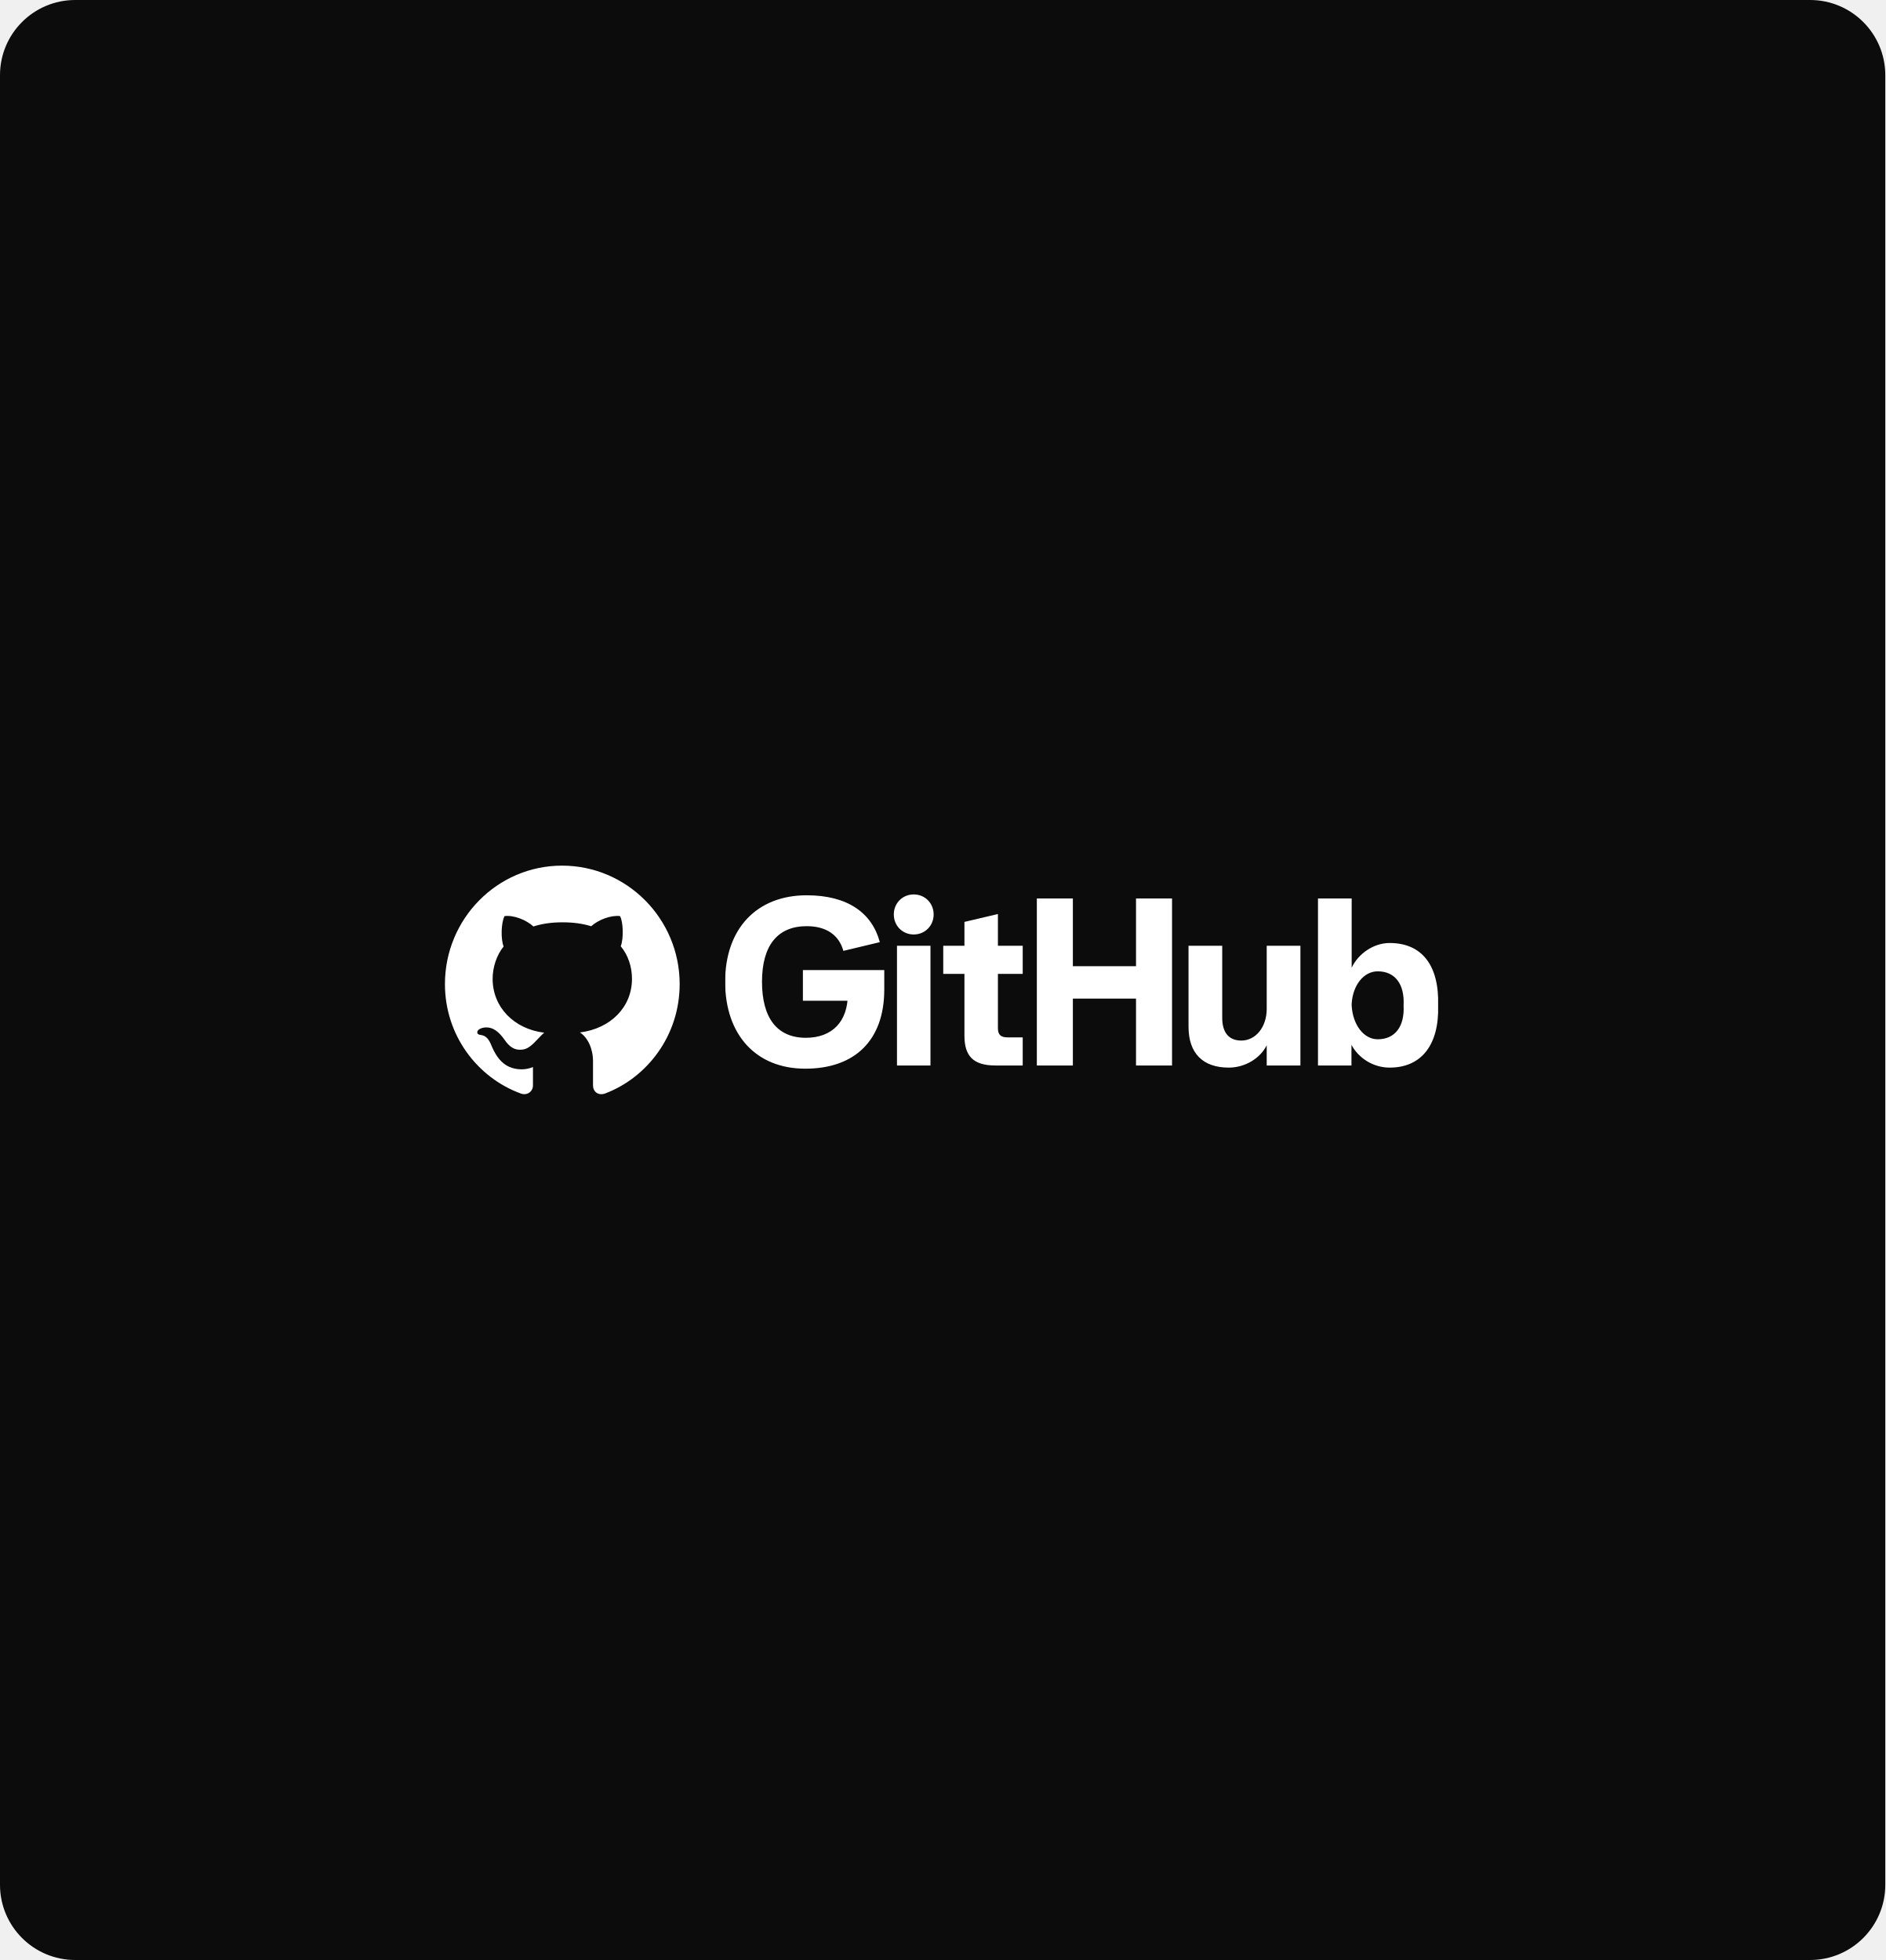
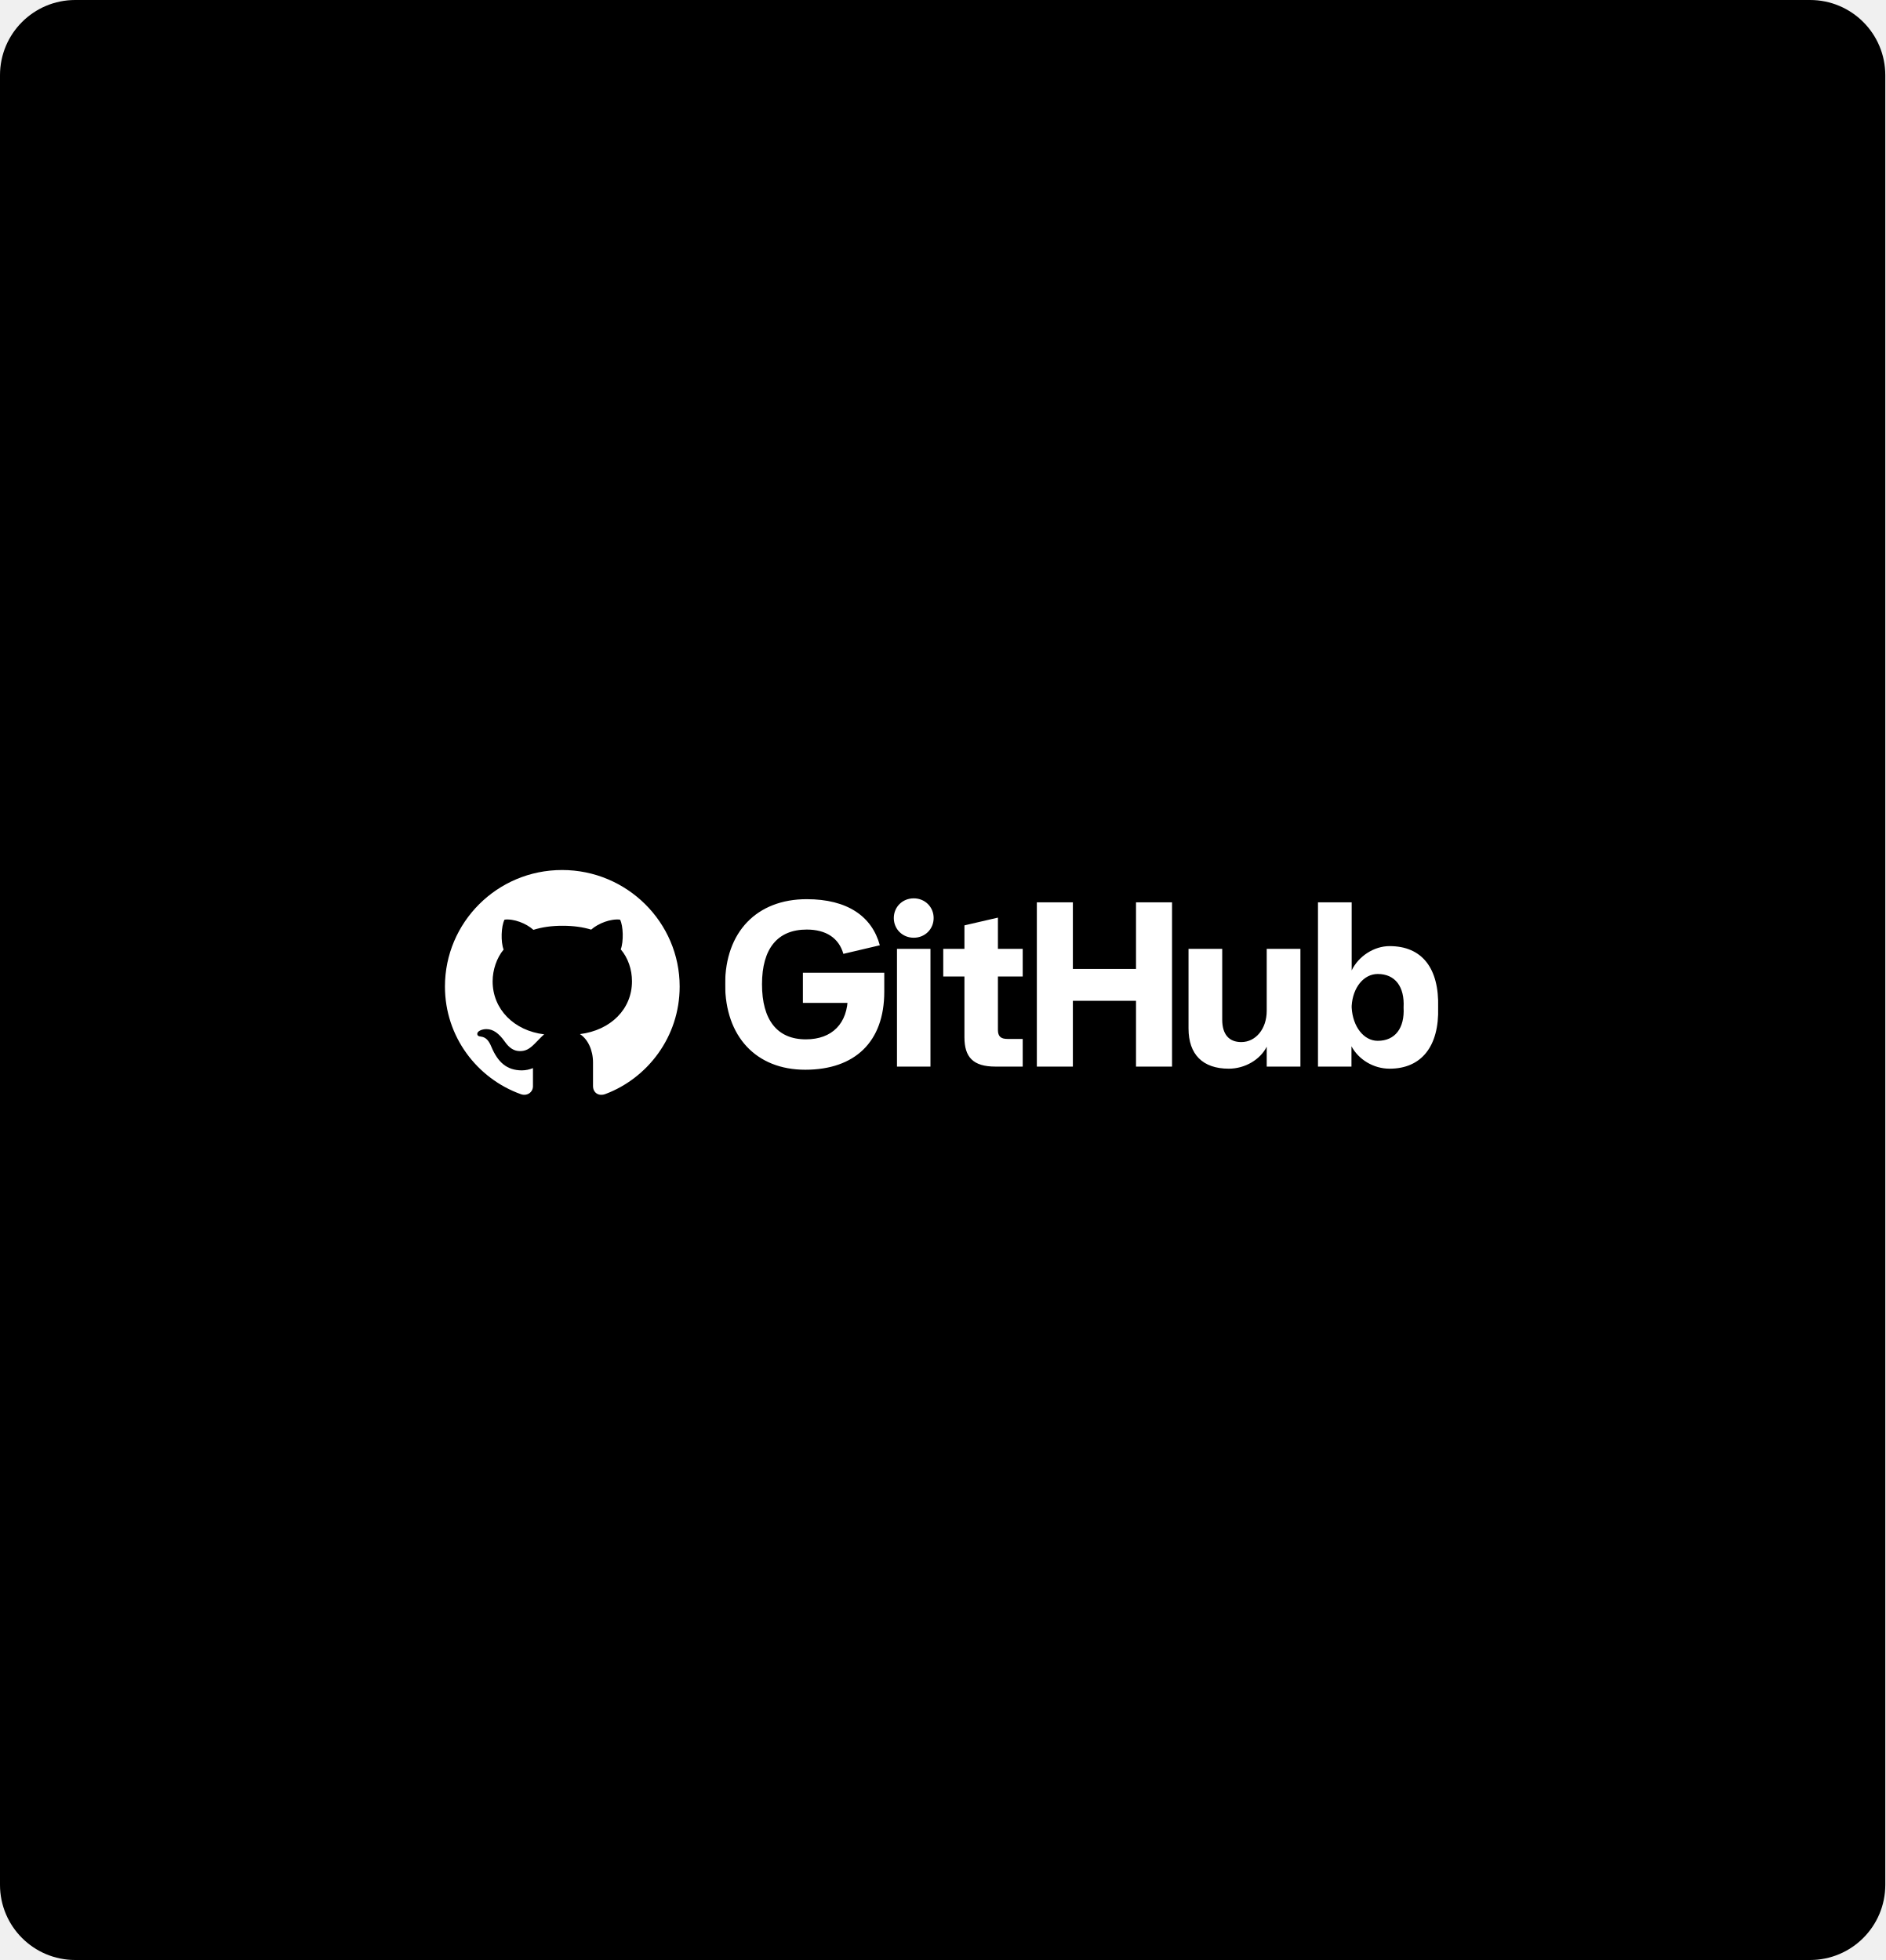
<svg xmlns="http://www.w3.org/2000/svg" width="376" height="391" fill="none" viewBox="0 0 376 391">
-   <rect width="376" height="391" fill="#0c0c0d" rx="15" />
-   <path fill="#fff" d="M108.533 206.012c-6.034-.736-10.286-5.103-10.286-10.757 0-2.298.823-4.78 2.195-6.435-.595-1.517-.503-4.735.182-6.068 1.829-.23 4.298.735 5.761 2.069 1.737-.552 3.565-.828 5.805-.828s4.069.276 5.715.782c1.417-1.288 3.931-2.253 5.76-2.023.64 1.241.731 4.459.137 6.022 1.463 1.746 2.24 4.091 2.24 6.481 0 5.654-4.251 9.929-10.377 10.711 1.554 1.011 2.605 3.217 2.605 5.746v4.78c0 1.379 1.143 2.161 2.515 1.609 8.274-3.172 14.766-11.492 14.766-21.789 0-13.008-10.515-23.627-23.452-23.627s-23.36 10.619-23.36 23.627c0 10.205 6.445 18.663 15.131 21.835 1.234.46 2.423-.368 2.423-1.609v-3.677c-.64.276-1.463.46-2.194.46-3.017 0-4.8-1.655-6.08-4.735-.503-1.241-1.052-1.977-2.103-2.115-.549-.046-.732-.276-.732-.551 0-.552.915-.966 1.829-.966 1.326 0 2.468.828 3.657 2.529.914 1.333 1.874 1.93 3.017 1.93s1.875-.413 2.926-1.471c.777-.781 1.372-1.471 1.92-1.93" />
-   <mask id="a" width="144" height="37" x="144" y="177" maskUnits="userSpaceOnUse" style="mask-type:luminance">
-     <path fill="#fff" d="M287 177.245H144.62v36.475H287z" />
+   <rect width="376" height="391" fill="#000" rx="15" />
+   <path fill="#fff" d="M108.533 206.339c-6.034-.723-10.286-5.018-10.286-10.58 0-2.261.823-4.702 2.195-6.33-.595-1.492-.503-4.657.182-5.968 1.829-.226 4.298.723 5.761 2.035 1.737-.543 3.565-.814 5.805-.814s4.069.271 5.715.768c1.417-1.266 3.931-2.215 5.76-1.989.64 1.221.731 4.386.137 5.923 1.463 1.718 2.24 4.024 2.24 6.375 0 5.562-4.251 9.766-10.377 10.535 1.554.995 2.605 3.165 2.605 5.652v4.702c0 1.356 1.143 2.125 2.515 1.583 8.274-3.12 14.766-11.304 14.766-21.432 0-12.795-10.515-23.24-23.452-23.24s-23.36 10.445-23.36 23.24c0 10.038 6.445 18.357 15.131 21.477 1.234.452 2.423-.362 2.423-1.583v-3.617a5.9 5.9 0 0 1-2.194.453c-3.017 0-4.8-1.628-6.08-4.658-.503-1.22-1.052-1.944-2.103-2.08-.549-.045-.732-.271-.732-.542 0-.543.915-.95 1.829-.95 1.326 0 2.468.814 3.657 2.487.914 1.311 1.874 1.899 3.017 1.899s1.875-.407 2.926-1.447c.777-.768 1.372-1.447 1.92-1.899" />
+   <mask id="a" width="144" height="36" x="144" y="178" maskUnits="userSpaceOnUse" style="mask-type:luminance">
+     <path fill="#fff" d="M287 178.044H144.62v35.877H287z" />
  </mask>
  <g mask="url(#a)">
-     <path fill="#fff" d="M178.894 212.553v-23.882h6.677v23.882zm19.623 0c-4.438 0-6.171-1.912-6.171-5.949v-12.323h-4.226v-5.61h4.226v-4.759l6.678-1.573v6.332h4.944v5.61h-4.944v10.836c0 1.317.592 1.827 1.902 1.827h3.042v5.609zm46.551.425c-5.198 0-8.03-2.889-8.03-8.159v-16.148h6.72v14.363c0 2.933 1.31 4.547 3.804 4.547 2.873 0 5.071-2.677 5.071-6.331v-12.579h6.72v23.882h-6.72v-4.037c-1.267 2.592-4.31 4.462-7.565 4.462m32.073 0c-3.239 0-6.197-1.87-7.607-4.547v4.122h-6.677v-33.316h6.719v13.811c1.368-2.889 4.453-4.929 7.565-4.929 6.481 0 9.905 4.504 9.678 12.451.227 7.861-3.323 12.408-9.678 12.408m-2.367-5.652c3.481 0 5.383-2.592 5.156-6.756.227-4.207-1.675-6.799-5.156-6.799-2.774 0-4.971 2.719-5.198 6.459v.382c.227 3.867 2.424 6.714 5.198 6.714m-48.209-28.089v13.514h-12.594v-13.514h-7.184v33.316h7.184V199.21h12.594v13.343h7.185v-33.316zm-65.97 33.954c-9.805 0-15.975-6.757-15.975-17.338s6.297-17.253 16.27-17.253c8.115 0 13.017 3.484 14.581 9.349l-7.269 1.742c-.888-3.187-3.423-4.929-7.312-4.929-5.79 0-8.917 3.824-8.917 11.091s3.043 11.176 8.748 11.176c5.241 0 8.368-3.23 8.368-8.711v-1.275l1.86 2.592H160.13v-6.119h16.228v3.867c0 10.156-5.874 15.808-15.763 15.808m21.638-26.772c2.239 0 3.972-1.742 3.972-3.995 0-2.252-1.733-3.994-3.972-3.994-2.24 0-3.973 1.742-3.973 3.994s1.733 3.995 3.973 3.995" />
+     <path fill="#fff" d="M178.894 212.774v-23.491h6.677v23.491zm19.623 0c-4.438 0-6.171-1.881-6.171-5.852v-12.121h-4.226v-5.518h4.226v-4.681l6.678-1.547v6.228h4.944v5.518h-4.944v10.658c0 1.296.592 1.797 1.902 1.797h3.042v5.518zm46.551.418c-5.198 0-8.03-2.843-8.03-8.026v-15.883h6.72v14.128c0 2.884 1.31 4.472 3.804 4.472 2.873 0 5.071-2.633 5.071-6.228v-12.372h6.72v23.491h-6.72v-3.971c-1.267 2.55-4.31 4.389-7.565 4.389m32.073 0c-3.239 0-6.197-1.839-7.607-4.473v4.055h-6.677v-32.77h6.719v13.584c1.368-2.842 4.453-4.848 7.565-4.848 6.481 0 9.905 4.43 9.678 12.247.227 7.732-3.323 12.205-9.678 12.205m-2.367-5.559c3.481 0 5.383-2.55 5.156-6.646.227-4.138-1.675-6.688-5.156-6.688-2.774 0-4.971 2.675-5.198 6.353v.376c.227 3.804 2.424 6.605 5.198 6.605m-48.209-27.629v13.292h-12.594v-13.292h-7.184v32.77h7.184v-13.125h12.594v13.125h7.185v-32.77zm-65.97 33.397c-9.805 0-15.975-6.646-15.975-17.054s6.297-16.97 16.27-16.97c8.115 0 13.017 3.427 14.581 9.196l-7.269 1.713c-.888-3.135-3.423-4.848-7.312-4.848-5.79 0-8.917 3.762-8.917 10.909s3.043 10.993 8.748 10.993c5.241 0 8.368-3.177 8.368-8.569v-1.254l1.86 2.55H160.13v-6.019h16.228v3.804c0 9.99-5.874 15.549-15.763 15.549m21.638-26.333c2.239 0 3.972-1.714 3.972-3.929s-1.733-3.929-3.972-3.929c-2.24 0-3.973 1.714-3.973 3.929s1.733 3.929 3.973 3.929" />
  </g>
</svg>
